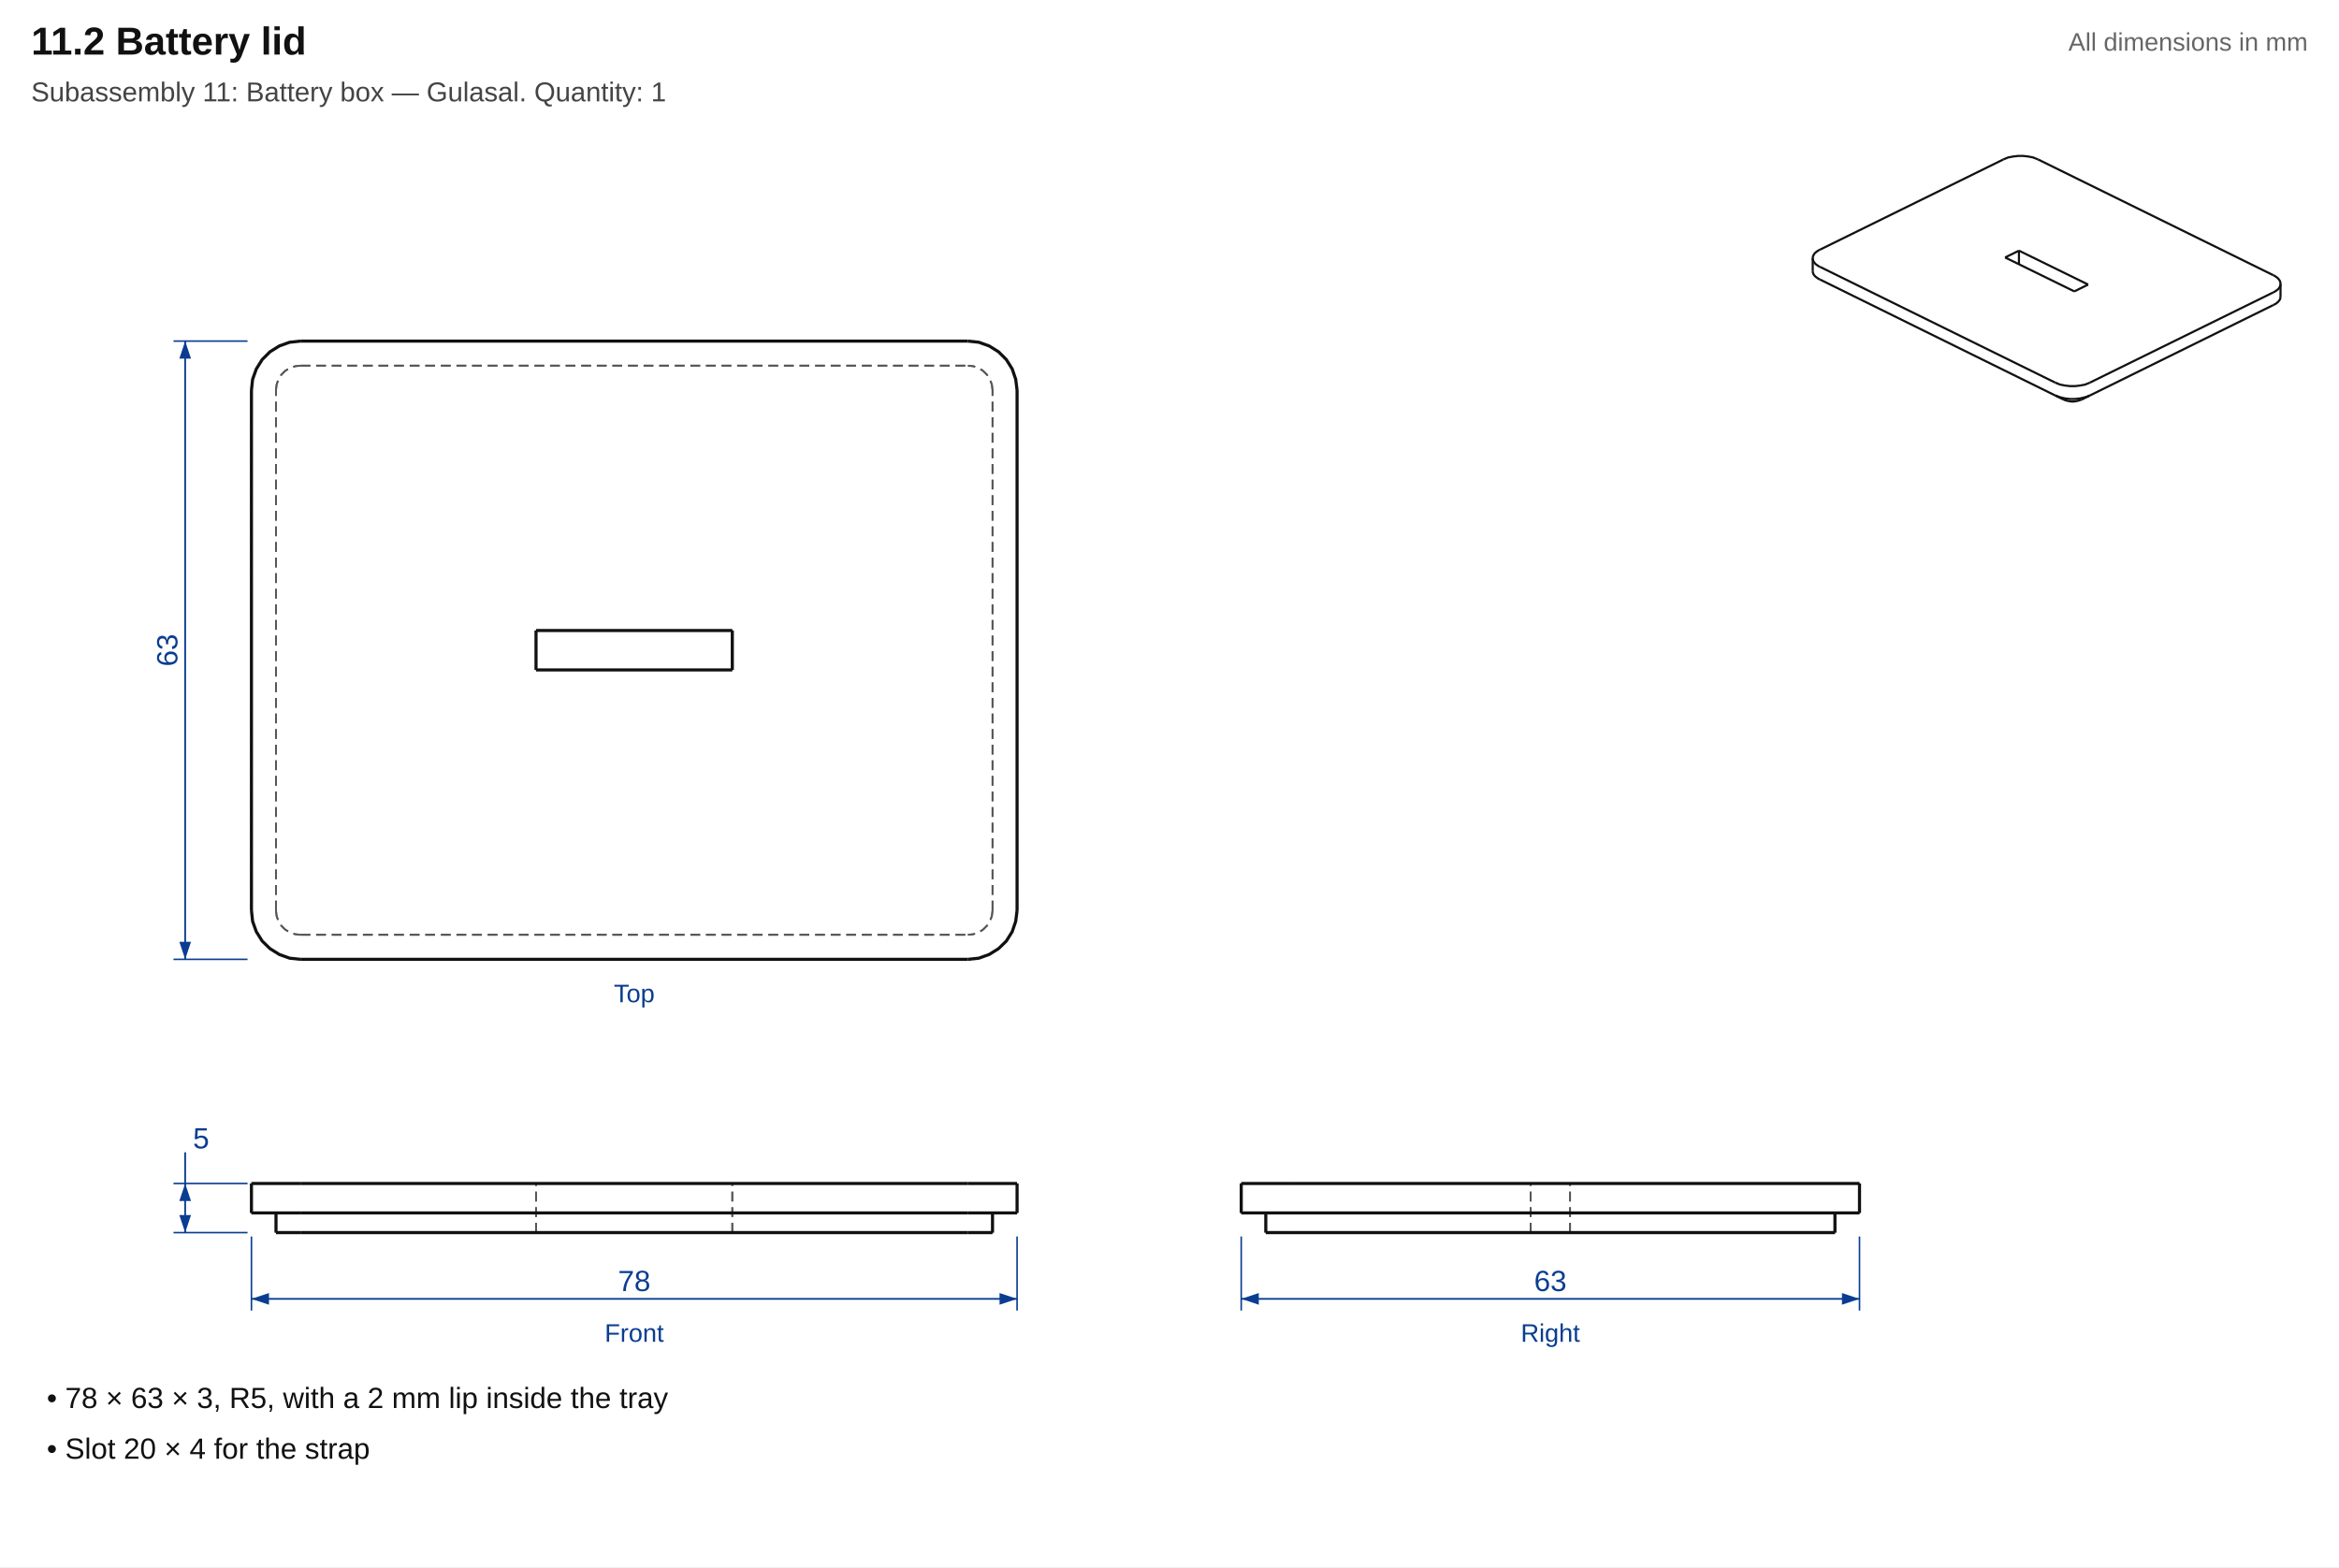
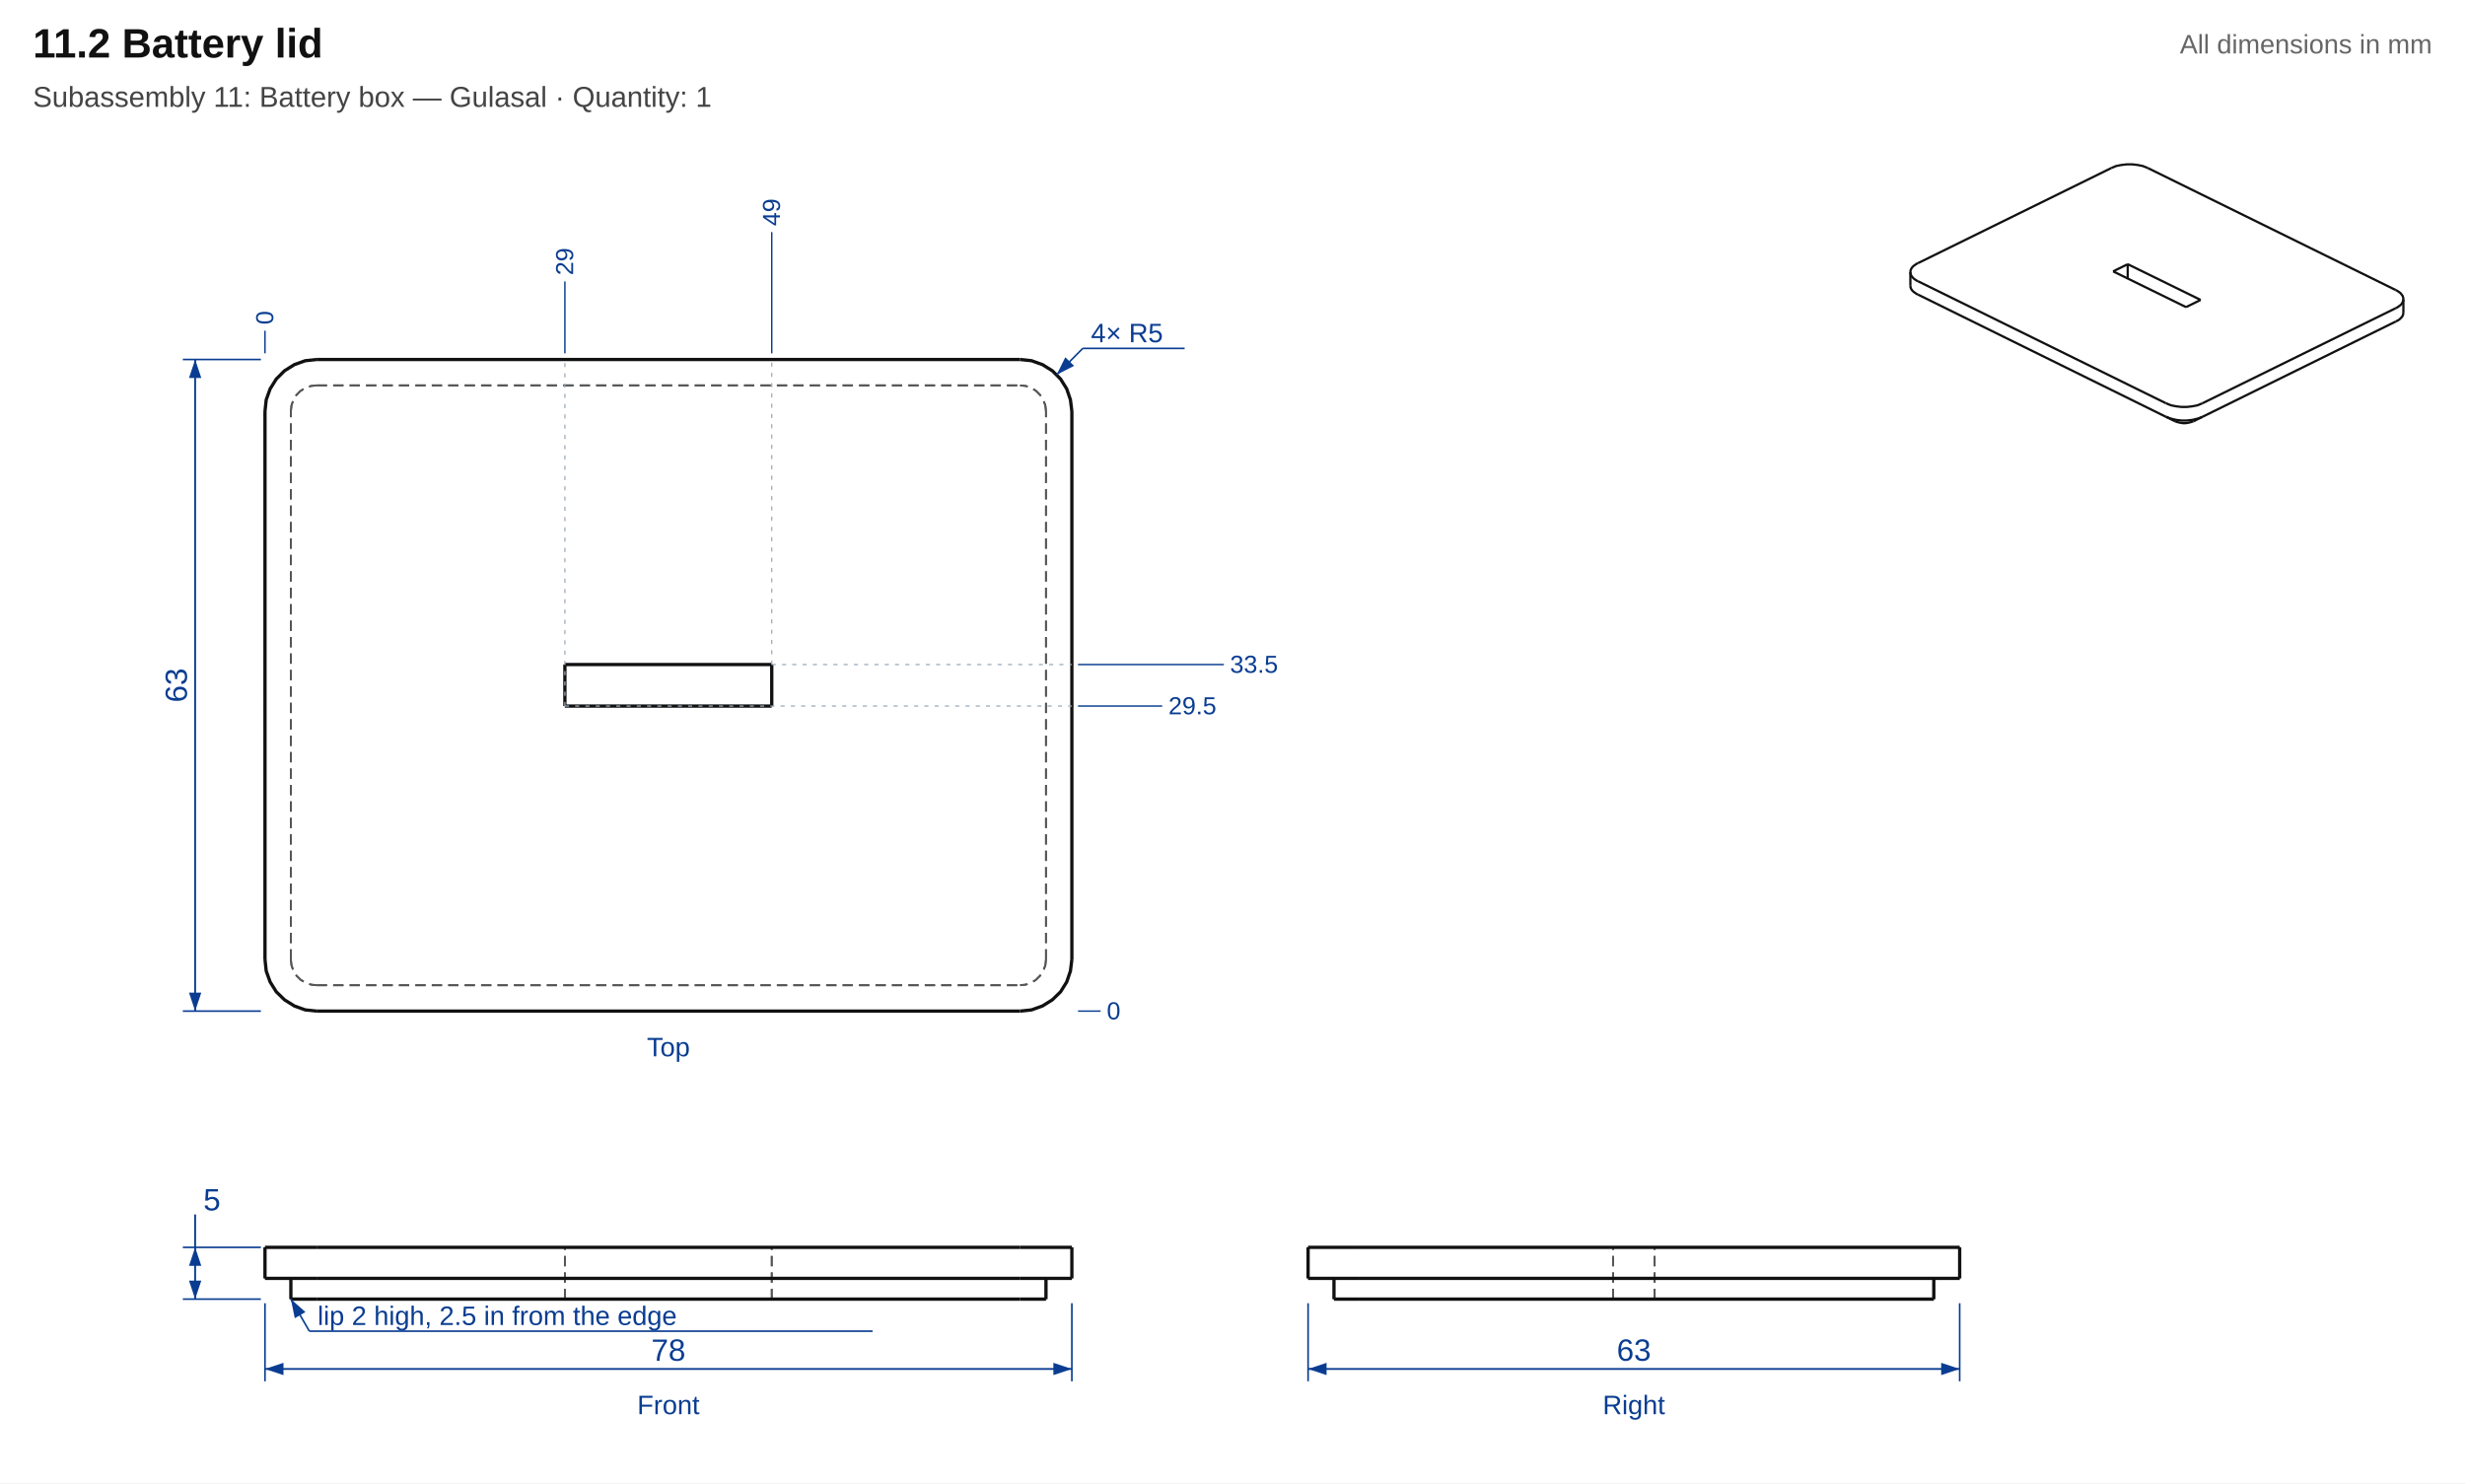
- <svg xmlns="http://www.w3.org/2000/svg" viewBox="0 0 1200 804" width="1200" height="804">
+ <svg xmlns="http://www.w3.org/2000/svg" viewBox="0 0 1200 722" width="1200" height="722">
  <rect width="100%" height="100%" fill="white" />
  <text x="16" y="28" font-size="20" font-weight="bold" font-family="Arial,Helvetica,sans-serif" fill="#111">11.2  Battery lid</text>
  <text x="1184" y="26" font-size="13" text-anchor="end" font-family="Arial,Helvetica,sans-serif" fill="#666">All dimensions in mm</text>
  <polyline points="129.0,622.3 129.0,607.2" fill="none" stroke="#555" stroke-width="0.9" stroke-linejoin="round" stroke-dasharray="5 3" />
  <polyline points="129.0,607.2 132.6,607.2 136.2,607.2 139.8,607.2 143.4,607.2 147.0,607.2 150.6,607.2 154.2,607.2" fill="none" stroke="#555" stroke-width="0.9" stroke-linejoin="round" stroke-dasharray="5 3" />
  <polyline points="154.2,607.2 496.6,607.2" fill="none" stroke="#555" stroke-width="0.9" stroke-linejoin="round" stroke-dasharray="5 3" />
  <polyline points="521.8,607.2 518.2,607.2 514.6,607.2 511.0,607.2 507.4,607.2 503.8,607.2 500.2,607.2 496.6,607.2" fill="none" stroke="#555" stroke-width="0.9" stroke-linejoin="round" stroke-dasharray="5 3" />
  <polyline points="375.7,607.2 275.0,607.2" fill="none" stroke="#555" stroke-width="0.9" stroke-linejoin="round" stroke-dasharray="5 3" />
  <polyline points="375.7,607.2 275.0,607.2" fill="none" stroke="#555" stroke-width="0.9" stroke-linejoin="round" stroke-dasharray="5 3" />
  <polyline points="129.0,622.3 132.6,622.3 136.2,622.3 139.8,622.3 143.4,622.3 147.0,622.3 150.6,622.3 154.2,622.3" fill="none" stroke="#555" stroke-width="0.9" stroke-linejoin="round" stroke-dasharray="5 3" />
  <polyline points="154.2,622.3 496.6,622.3" fill="none" stroke="#555" stroke-width="0.9" stroke-linejoin="round" stroke-dasharray="5 3" />
  <polyline points="521.8,622.3 518.2,622.3 514.6,622.3 511.0,622.3 507.4,622.3 503.8,622.3 500.2,622.3 496.6,622.3" fill="none" stroke="#555" stroke-width="0.9" stroke-linejoin="round" stroke-dasharray="5 3" />
  <polyline points="141.6,622.3 143.4,622.3 145.2,622.3 147.0,622.3 148.8,622.3 150.6,622.3 152.4,622.3 154.2,622.3" fill="none" stroke="#555" stroke-width="0.9" stroke-linejoin="round" stroke-dasharray="5 3" />
  <polyline points="154.2,622.3 496.6,622.3" fill="none" stroke="#555" stroke-width="0.9" stroke-linejoin="round" stroke-dasharray="5 3" />
  <polyline points="509.2,622.3 507.4,622.3 505.6,622.3 503.8,622.3 502.0,622.3 500.2,622.3 498.4,622.3 496.6,622.3" fill="none" stroke="#555" stroke-width="0.9" stroke-linejoin="round" stroke-dasharray="5 3" />
  <polyline points="509.2,622.3 507.4,622.3 505.6,622.3 503.8,622.3 502.0,622.3 500.2,622.3 498.4,622.3 496.6,622.3" fill="none" stroke="#555" stroke-width="0.9" stroke-linejoin="round" stroke-dasharray="5 3" />
  <polyline points="154.2,622.3 496.6,622.3" fill="none" stroke="#555" stroke-width="0.9" stroke-linejoin="round" stroke-dasharray="5 3" />
  <polyline points="141.6,622.3 143.4,622.3 145.2,622.3 147.0,622.3 148.8,622.3 150.6,622.3 152.4,622.3 154.2,622.3" fill="none" stroke="#555" stroke-width="0.9" stroke-linejoin="round" stroke-dasharray="5 3" />
  <polyline points="521.8,622.3 521.8,607.2" fill="none" stroke="#555" stroke-width="0.9" stroke-linejoin="round" stroke-dasharray="5 3" />
  <polyline points="375.7,632.4 375.7,607.2" fill="none" stroke="#555" stroke-width="0.9" stroke-linejoin="round" stroke-dasharray="5 3" />
  <polyline points="275.0,632.4 275.0,607.2" fill="none" stroke="#555" stroke-width="0.9" stroke-linejoin="round" stroke-dasharray="5 3" />
  <polyline points="375.7,632.4 275.0,632.4" fill="none" stroke="#555" stroke-width="0.9" stroke-linejoin="round" stroke-dasharray="5 3" />
  <polyline points="375.7,632.4 375.7,607.2" fill="none" stroke="#555" stroke-width="0.9" stroke-linejoin="round" stroke-dasharray="5 3" />
  <polyline points="275.0,632.4 275.0,607.2" fill="none" stroke="#555" stroke-width="0.9" stroke-linejoin="round" stroke-dasharray="5 3" />
  <polyline points="375.7,632.4 275.0,632.4" fill="none" stroke="#555" stroke-width="0.9" stroke-linejoin="round" stroke-dasharray="5 3" />
  <polyline points="509.2,632.4 509.2,622.3" fill="none" stroke="#555" stroke-width="0.9" stroke-linejoin="round" stroke-dasharray="5 3" />
  <polyline points="509.2,632.4 507.4,632.4 505.6,632.4 503.8,632.4 502.0,632.4 500.2,632.4 498.4,632.4 496.6,632.4" fill="none" stroke="#555" stroke-width="0.9" stroke-linejoin="round" stroke-dasharray="5 3" />
  <polyline points="154.2,632.4 496.6,632.4" fill="none" stroke="#555" stroke-width="0.9" stroke-linejoin="round" stroke-dasharray="5 3" />
  <polyline points="141.6,632.4 143.4,632.4 145.2,632.4 147.0,632.4 148.8,632.4 150.6,632.4 152.4,632.4 154.2,632.4" fill="none" stroke="#555" stroke-width="0.9" stroke-linejoin="round" stroke-dasharray="5 3" />
  <polyline points="141.6,632.4 141.6,622.3" fill="none" stroke="#555" stroke-width="0.9" stroke-linejoin="round" stroke-dasharray="5 3" />
  <polyline points="129.0,622.3 129.0,607.2" fill="none" stroke="#111" stroke-width="1.6" stroke-linejoin="round" />
  <polyline points="129.0,607.2 132.6,607.2 136.2,607.2 139.8,607.2 143.4,607.2 147.0,607.2 150.6,607.2 154.2,607.2" fill="none" stroke="#111" stroke-width="1.6" stroke-linejoin="round" />
  <polyline points="154.2,607.2 496.6,607.2" fill="none" stroke="#111" stroke-width="1.6" stroke-linejoin="round" />
  <polyline points="521.8,607.2 518.2,607.2 514.6,607.2 511.0,607.2 507.4,607.2 503.8,607.2 500.2,607.2 496.6,607.2" fill="none" stroke="#111" stroke-width="1.6" stroke-linejoin="round" />
  <polyline points="129.0,622.3 132.6,622.3 136.2,622.3 139.8,622.3 143.4,622.3 147.0,622.3 150.6,622.3 154.2,622.3" fill="none" stroke="#111" stroke-width="1.6" stroke-linejoin="round" />
  <polyline points="154.2,622.3 496.6,622.3" fill="none" stroke="#111" stroke-width="1.6" stroke-linejoin="round" />
  <polyline points="521.8,622.3 518.2,622.3 514.6,622.3 511.0,622.3 507.4,622.3 503.8,622.3 500.2,622.3 496.6,622.3" fill="none" stroke="#111" stroke-width="1.6" stroke-linejoin="round" />
  <polyline points="521.8,622.3 521.8,607.2" fill="none" stroke="#111" stroke-width="1.6" stroke-linejoin="round" />
  <polyline points="141.6,632.4 143.4,632.4 145.2,632.4 147.0,632.4 148.8,632.4 150.6,632.4 152.4,632.4 154.2,632.4" fill="none" stroke="#111" stroke-width="1.6" stroke-linejoin="round" />
  <polyline points="141.6,632.4 141.6,622.3" fill="none" stroke="#111" stroke-width="1.6" stroke-linejoin="round" />
  <polyline points="154.2,632.4 496.6,632.4" fill="none" stroke="#111" stroke-width="1.6" stroke-linejoin="round" />
  <polyline points="509.2,632.4 507.4,632.4 505.6,632.4 503.8,632.4 502.0,632.4 500.2,632.4 498.4,632.4 496.6,632.4" fill="none" stroke="#111" stroke-width="1.6" stroke-linejoin="round" />
  <polyline points="509.2,632.4 509.2,622.3" fill="none" stroke="#111" stroke-width="1.6" stroke-linejoin="round" />
  <line x1="129.0" y1="634.4" x2="129.0" y2="672.4" stroke="#0a3d91" stroke-width="0.8" />
  <line x1="521.8" y1="634.4" x2="521.8" y2="672.4" stroke="#0a3d91" stroke-width="0.8" />
  <line x1="129.0" y1="666.4" x2="521.8" y2="666.4" stroke="#0a3d91" stroke-width="0.9" />
  <polygon points="129.0,666.4 138.0,663.4 138.0,669.4" fill="#0a3d91" />
  <polygon points="521.8,666.4 512.8,669.4 512.8,663.4" fill="#0a3d91" />
  <text x="325.4" y="662.4" font-size="15" font-family="Arial,Helvetica,sans-serif" text-anchor="middle" fill="#0a3d91">78</text>
  <line x1="127.0" y1="632.4" x2="89.0" y2="632.4" stroke="#0a3d91" stroke-width="0.8" />
  <line x1="127.0" y1="607.2" x2="89.0" y2="607.2" stroke="#0a3d91" stroke-width="0.8" />
  <line x1="95.0" y1="632.4" x2="95.0" y2="607.2" stroke="#0a3d91" stroke-width="0.9" />
  <polygon points="95.0,632.4 92.0,623.4 98.0,623.4" fill="#0a3d91" />
  <polygon points="95.0,607.2 98.0,616.2 92.0,616.2" fill="#0a3d91" />
  <line x1="95.0" y1="607.2" x2="95.0" y2="591.2" stroke="#0a3d91" stroke-width="0.9" />
  <text x="99.0" y="589.2" font-size="15" font-family="Arial,Helvetica,sans-serif" text-anchor="start" fill="#0a3d91">5</text>
+   <line x1="141.6" y1="632.4" x2="150.6" y2="648.0" stroke="#0a3d91" stroke-width="0.8" />
+   <polygon points="141.6,632.4 148.7,638.7 143.5,641.7" fill="#0a3d91" />
+   <line x1="150.6" y1="648.0" x2="424.8" y2="648.0" stroke="#0a3d91" stroke-width="0.8" />
+   <text x="154.6" y="645.0" font-size="13" font-family="Arial,Helvetica,sans-serif" text-anchor="start" fill="#0a3d91">lip 2 high, 2.5 in from the edge</text>
  <text x="325.4" y="688.4" font-size="13" font-family="Arial,Helvetica,sans-serif" text-anchor="middle" fill="#0a3d91">Front</text>
  <polyline points="129.0,467.1 129.0,200.2" fill="none" stroke="#555" stroke-width="0.9" stroke-linejoin="round" stroke-dasharray="5 3" />
  <polyline points="129.0,467.1 129.6,472.7 131.5,478.0 134.5,482.8 138.5,486.7 143.3,489.7 148.6,491.6 154.2,492.2" fill="none" stroke="#555" stroke-width="0.9" stroke-linejoin="round" stroke-dasharray="5 3" />
  <polyline points="129.0,200.2 129.6,194.6 131.5,189.3 134.5,184.5 138.5,180.5 143.3,177.5 148.6,175.6 154.2,175.0" fill="none" stroke="#555" stroke-width="0.9" stroke-linejoin="round" stroke-dasharray="5 3" />
  <polyline points="154.2,492.2 496.6,492.2" fill="none" stroke="#555" stroke-width="0.9" stroke-linejoin="round" stroke-dasharray="5 3" />
  <polyline points="154.2,175.0 496.6,175.0" fill="none" stroke="#555" stroke-width="0.9" stroke-linejoin="round" stroke-dasharray="5 3" />
  <polyline points="521.8,467.1 521.1,472.7 519.3,478.0 516.3,482.8 512.3,486.7 507.5,489.7 502.2,491.6 496.6,492.2" fill="none" stroke="#555" stroke-width="0.9" stroke-linejoin="round" stroke-dasharray="5 3" />
  <polyline points="521.8,200.2 521.1,194.6 519.3,189.3 516.3,184.5 512.3,180.5 507.5,177.5 502.2,175.6 496.6,175.0" fill="none" stroke="#555" stroke-width="0.9" stroke-linejoin="round" stroke-dasharray="5 3" />
  <polyline points="521.8,467.1 521.8,200.2" fill="none" stroke="#555" stroke-width="0.9" stroke-linejoin="round" stroke-dasharray="5 3" />
  <polyline points="141.6,467.1 141.9,469.9 142.8,472.5 144.3,474.9 146.3,476.9 148.7,478.4 151.4,479.3 154.2,479.6" fill="none" stroke="#555" stroke-width="0.9" stroke-linejoin="round" stroke-dasharray="5 3" />
  <polyline points="154.2,479.6 496.6,479.6" fill="none" stroke="#555" stroke-width="0.9" stroke-linejoin="round" stroke-dasharray="5 3" />
  <polyline points="509.2,467.1 508.9,469.9 507.9,472.5 506.4,474.9 504.4,476.9 502.1,478.4 499.4,479.3 496.6,479.6" fill="none" stroke="#555" stroke-width="0.9" stroke-linejoin="round" stroke-dasharray="5 3" />
  <polyline points="509.2,467.1 509.2,200.2" fill="none" stroke="#555" stroke-width="0.9" stroke-linejoin="round" stroke-dasharray="5 3" />
  <polyline points="509.2,200.2 508.9,197.4 507.9,194.7 506.4,192.3 504.4,190.3 502.1,188.8 499.4,187.9 496.6,187.6" fill="none" stroke="#555" stroke-width="0.9" stroke-linejoin="round" stroke-dasharray="5 3" />
  <polyline points="154.2,187.6 496.6,187.6" fill="none" stroke="#555" stroke-width="0.9" stroke-linejoin="round" stroke-dasharray="5 3" />
  <polyline points="141.6,200.2 141.9,197.4 142.8,194.7 144.3,192.3 146.3,190.3 148.7,188.8 151.4,187.9 154.2,187.6" fill="none" stroke="#555" stroke-width="0.9" stroke-linejoin="round" stroke-dasharray="5 3" />
  <polyline points="141.6,467.1 141.6,200.2" fill="none" stroke="#555" stroke-width="0.9" stroke-linejoin="round" stroke-dasharray="5 3" />
  <polyline points="375.7,343.7 275.0,343.7" fill="none" stroke="#555" stroke-width="0.9" stroke-linejoin="round" stroke-dasharray="5 3" />
  <polyline points="375.7,343.7 375.7,323.5" fill="none" stroke="#555" stroke-width="0.9" stroke-linejoin="round" stroke-dasharray="5 3" />
  <polyline points="375.7,323.5 275.0,323.5" fill="none" stroke="#555" stroke-width="0.9" stroke-linejoin="round" stroke-dasharray="5 3" />
  <polyline points="275.0,343.7 275.0,323.5" fill="none" stroke="#555" stroke-width="0.9" stroke-linejoin="round" stroke-dasharray="5 3" />
  <polyline points="141.6,467.1 141.9,469.9 142.8,472.5 144.3,474.9 146.3,476.9 148.7,478.4 151.4,479.3 154.2,479.6" fill="none" stroke="#555" stroke-width="0.9" stroke-linejoin="round" stroke-dasharray="5 3" />
  <polyline points="154.2,479.6 496.6,479.6" fill="none" stroke="#555" stroke-width="0.9" stroke-linejoin="round" stroke-dasharray="5 3" />
  <polyline points="509.2,467.1 508.9,469.9 507.9,472.5 506.4,474.9 504.4,476.9 502.1,478.4 499.4,479.3 496.6,479.6" fill="none" stroke="#555" stroke-width="0.9" stroke-linejoin="round" stroke-dasharray="5 3" />
  <polyline points="509.2,467.1 509.2,200.2" fill="none" stroke="#555" stroke-width="0.9" stroke-linejoin="round" stroke-dasharray="5 3" />
  <polyline points="509.2,200.2 508.9,197.4 507.9,194.7 506.4,192.3 504.4,190.3 502.1,188.8 499.4,187.9 496.6,187.6" fill="none" stroke="#555" stroke-width="0.9" stroke-linejoin="round" stroke-dasharray="5 3" />
  <polyline points="154.2,187.6 496.6,187.6" fill="none" stroke="#555" stroke-width="0.9" stroke-linejoin="round" stroke-dasharray="5 3" />
  <polyline points="141.6,200.2 141.9,197.4 142.8,194.7 144.3,192.3 146.3,190.3 148.7,188.8 151.4,187.9 154.2,187.6" fill="none" stroke="#555" stroke-width="0.9" stroke-linejoin="round" stroke-dasharray="5 3" />
  <polyline points="141.6,467.1 141.6,200.2" fill="none" stroke="#555" stroke-width="0.9" stroke-linejoin="round" stroke-dasharray="5 3" />
  <polyline points="129.0,467.1 129.0,200.2" fill="none" stroke="#111" stroke-width="1.6" stroke-linejoin="round" />
  <polyline points="129.0,467.1 129.6,472.7 131.5,478.0 134.5,482.8 138.5,486.7 143.3,489.7 148.6,491.6 154.2,492.2" fill="none" stroke="#111" stroke-width="1.6" stroke-linejoin="round" />
  <polyline points="129.0,200.2 129.6,194.6 131.5,189.3 134.5,184.5 138.5,180.5 143.3,177.5 148.6,175.6 154.2,175.0" fill="none" stroke="#111" stroke-width="1.6" stroke-linejoin="round" />
  <polyline points="154.2,492.2 496.6,492.2" fill="none" stroke="#111" stroke-width="1.6" stroke-linejoin="round" />
  <polyline points="154.2,175.0 496.6,175.0" fill="none" stroke="#111" stroke-width="1.6" stroke-linejoin="round" />
  <polyline points="521.8,467.1 521.1,472.7 519.3,478.0 516.3,482.8 512.3,486.7 507.5,489.7 502.2,491.6 496.6,492.2" fill="none" stroke="#111" stroke-width="1.6" stroke-linejoin="round" />
  <polyline points="521.8,200.2 521.1,194.6 519.3,189.3 516.3,184.5 512.3,180.5 507.5,177.5 502.2,175.6 496.6,175.0" fill="none" stroke="#111" stroke-width="1.6" stroke-linejoin="round" />
  <polyline points="521.8,467.1 521.8,200.2" fill="none" stroke="#111" stroke-width="1.6" stroke-linejoin="round" />
  <polyline points="375.7,343.7 275.0,343.7" fill="none" stroke="#111" stroke-width="1.6" stroke-linejoin="round" />
  <polyline points="375.7,343.7 375.7,323.5" fill="none" stroke="#111" stroke-width="1.6" stroke-linejoin="round" />
  <polyline points="375.7,323.5 275.0,323.5" fill="none" stroke="#111" stroke-width="1.6" stroke-linejoin="round" />
  <polyline points="275.0,343.7 275.0,323.5" fill="none" stroke="#111" stroke-width="1.6" stroke-linejoin="round" />
  <line x1="127.0" y1="492.2" x2="89.0" y2="492.2" stroke="#0a3d91" stroke-width="0.8" />
  <line x1="127.0" y1="175.0" x2="89.0" y2="175.0" stroke="#0a3d91" stroke-width="0.8" />
  <line x1="95.0" y1="492.2" x2="95.0" y2="175.0" stroke="#0a3d91" stroke-width="0.9" />
  <polygon points="95.0,492.2 92.0,483.2 98.0,483.2" fill="#0a3d91" />
  <polygon points="95.0,175.0 98.0,184.0 92.0,184.0" fill="#0a3d91" />
  <text x="91.0" y="333.6" font-size="15" font-family="Arial,Helvetica,sans-serif" text-anchor="middle" fill="#0a3d91" transform="rotate(-90.0 91.0 333.6)">63</text>
+   <line x1="129.0" y1="172.0" x2="129.0" y2="161.0" stroke="#0a3d91" stroke-width="0.7" />
+   <text x="133.0" y="158.0" font-size="12" font-family="Arial,Helvetica,sans-serif" text-anchor="start" fill="#0a3d91" transform="rotate(-90 133.0 158.0)">0</text>
+   <line x1="275.0" y1="343.7" x2="275.0" y2="175.0" stroke="#9ab" stroke-width="0.6" stroke-dasharray="2 3" />
+   <line x1="275.0" y1="172.0" x2="275.0" y2="137.0" stroke="#0a3d91" stroke-width="0.7" />
+   <text x="279.0" y="134.0" font-size="12" font-family="Arial,Helvetica,sans-serif" text-anchor="start" fill="#0a3d91" transform="rotate(-90 279.0 134.0)">29</text>
+   <line x1="375.7" y1="323.5" x2="375.7" y2="175.0" stroke="#9ab" stroke-width="0.6" stroke-dasharray="2 3" />
+   <line x1="375.7" y1="172.0" x2="375.7" y2="113.0" stroke="#0a3d91" stroke-width="0.7" />
+   <text x="379.7" y="110.0" font-size="12" font-family="Arial,Helvetica,sans-serif" text-anchor="start" fill="#0a3d91" transform="rotate(-90 379.7 110.0)">49</text>
+   <line x1="524.8" y1="492.2" x2="535.8" y2="492.2" stroke="#0a3d91" stroke-width="0.7" />
+   <text x="538.8" y="496.2" font-size="12" font-family="Arial,Helvetica,sans-serif" text-anchor="start" fill="#0a3d91">0</text>
+   <line x1="275.0" y1="343.7" x2="521.8" y2="343.7" stroke="#9ab" stroke-width="0.6" stroke-dasharray="2 3" />
+   <line x1="524.8" y1="343.7" x2="565.8" y2="343.7" stroke="#0a3d91" stroke-width="0.7" />
+   <text x="568.8" y="347.7" font-size="12" font-family="Arial,Helvetica,sans-serif" text-anchor="start" fill="#0a3d91">29.5</text>
+   <line x1="375.7" y1="323.5" x2="521.8" y2="323.5" stroke="#9ab" stroke-width="0.6" stroke-dasharray="2 3" />
+   <line x1="524.8" y1="323.5" x2="595.8" y2="323.5" stroke="#0a3d91" stroke-width="0.7" />
+   <text x="598.8" y="327.5" font-size="12" font-family="Arial,Helvetica,sans-serif" text-anchor="start" fill="#0a3d91">33.5</text>
+   <line x1="514.4" y1="182.4" x2="527.1" y2="169.6" stroke="#0a3d91" stroke-width="0.8" />
+   <polygon points="514.4,182.4 518.6,173.9 522.9,178.1" fill="#0a3d91" />
+   <line x1="527.1" y1="169.6" x2="576.7" y2="169.6" stroke="#0a3d91" stroke-width="0.8" />
+   <text x="531.1" y="166.6" font-size="13" font-family="Arial,Helvetica,sans-serif" text-anchor="start" fill="#0a3d91">4× R5</text>
  <text x="325.4" y="514.2" font-size="13" font-family="Arial,Helvetica,sans-serif" text-anchor="middle" fill="#0a3d91">Top</text>
  <polyline points="661.9,607.2 928.8,607.2" fill="none" stroke="#555" stroke-width="0.9" stroke-linejoin="round" stroke-dasharray="5 3" />
  <polyline points="661.9,622.3 928.8,622.3" fill="none" stroke="#555" stroke-width="0.9" stroke-linejoin="round" stroke-dasharray="5 3" />
  <polyline points="661.9,607.2 658.3,607.2 654.7,607.2 651.2,607.2 647.6,607.2 644.0,607.2 640.4,607.2 636.8,607.2" fill="none" stroke="#555" stroke-width="0.9" stroke-linejoin="round" stroke-dasharray="5 3" />
  <polyline points="928.8,607.2 932.4,607.2 936.0,607.2 939.6,607.2 943.2,607.2 946.8,607.2 950.4,607.2 954.0,607.2" fill="none" stroke="#555" stroke-width="0.9" stroke-linejoin="round" stroke-dasharray="5 3" />
  <polyline points="785.3,607.2 805.5,607.2" fill="none" stroke="#555" stroke-width="0.9" stroke-linejoin="round" stroke-dasharray="5 3" />
  <polyline points="785.3,607.2 805.5,607.2" fill="none" stroke="#555" stroke-width="0.9" stroke-linejoin="round" stroke-dasharray="5 3" />
  <polyline points="661.9,622.3 658.3,622.3 654.7,622.3 651.2,622.3 647.6,622.3 644.0,622.3 640.4,622.3 636.8,622.3" fill="none" stroke="#555" stroke-width="0.9" stroke-linejoin="round" stroke-dasharray="5 3" />
  <polyline points="636.8,622.3 636.8,607.2" fill="none" stroke="#555" stroke-width="0.9" stroke-linejoin="round" stroke-dasharray="5 3" />
  <polyline points="928.8,622.3 932.4,622.3 936.0,622.3 939.6,622.3 943.2,622.3 946.8,622.3 950.4,622.3 954.0,622.3" fill="none" stroke="#555" stroke-width="0.9" stroke-linejoin="round" stroke-dasharray="5 3" />
  <polyline points="954.0,622.3 954.0,607.2" fill="none" stroke="#555" stroke-width="0.9" stroke-linejoin="round" stroke-dasharray="5 3" />
  <polyline points="661.9,622.3 660.1,622.3 658.3,622.3 656.5,622.3 654.7,622.3 653.0,622.3 651.2,622.3 649.4,622.3" fill="none" stroke="#555" stroke-width="0.9" stroke-linejoin="round" stroke-dasharray="5 3" />
  <polyline points="661.9,622.3 660.1,622.3 658.3,622.3 656.5,622.3 654.7,622.3 653.0,622.3 651.2,622.3 649.4,622.3" fill="none" stroke="#555" stroke-width="0.9" stroke-linejoin="round" stroke-dasharray="5 3" />
  <polyline points="661.9,622.3 928.8,622.3" fill="none" stroke="#555" stroke-width="0.9" stroke-linejoin="round" stroke-dasharray="5 3" />
  <polyline points="928.8,622.3 930.6,622.3 932.4,622.3 934.2,622.3 936.0,622.3 937.8,622.3 939.6,622.3 941.4,622.3" fill="none" stroke="#555" stroke-width="0.9" stroke-linejoin="round" stroke-dasharray="5 3" />
  <polyline points="928.8,622.3 930.6,622.3 932.4,622.3 934.2,622.3 936.0,622.3 937.8,622.3 939.6,622.3 941.4,622.3" fill="none" stroke="#555" stroke-width="0.9" stroke-linejoin="round" stroke-dasharray="5 3" />
  <polyline points="661.9,622.3 928.8,622.3" fill="none" stroke="#555" stroke-width="0.9" stroke-linejoin="round" stroke-dasharray="5 3" />
  <polyline points="785.3,632.4 785.3,607.2" fill="none" stroke="#555" stroke-width="0.9" stroke-linejoin="round" stroke-dasharray="5 3" />
  <polyline points="785.3,632.4 785.3,607.2" fill="none" stroke="#555" stroke-width="0.9" stroke-linejoin="round" stroke-dasharray="5 3" />
  <polyline points="805.5,632.4 805.5,607.2" fill="none" stroke="#555" stroke-width="0.9" stroke-linejoin="round" stroke-dasharray="5 3" />
  <polyline points="785.3,632.4 805.5,632.4" fill="none" stroke="#555" stroke-width="0.9" stroke-linejoin="round" stroke-dasharray="5 3" />
  <polyline points="805.5,632.4 805.5,607.2" fill="none" stroke="#555" stroke-width="0.9" stroke-linejoin="round" stroke-dasharray="5 3" />
  <polyline points="785.3,632.4 805.5,632.4" fill="none" stroke="#555" stroke-width="0.9" stroke-linejoin="round" stroke-dasharray="5 3" />
  <polyline points="661.9,632.4 660.1,632.4 658.3,632.4 656.5,632.4 654.7,632.4 653.0,632.4 651.2,632.4 649.4,632.4" fill="none" stroke="#555" stroke-width="0.9" stroke-linejoin="round" stroke-dasharray="5 3" />
  <polyline points="649.4,632.4 649.4,622.3" fill="none" stroke="#555" stroke-width="0.9" stroke-linejoin="round" stroke-dasharray="5 3" />
  <polyline points="941.4,632.4 941.4,622.3" fill="none" stroke="#555" stroke-width="0.9" stroke-linejoin="round" stroke-dasharray="5 3" />
  <polyline points="928.8,632.4 930.6,632.4 932.4,632.4 934.2,632.4 936.0,632.4 937.8,632.4 939.6,632.4 941.4,632.4" fill="none" stroke="#555" stroke-width="0.9" stroke-linejoin="round" stroke-dasharray="5 3" />
  <polyline points="661.9,632.4 928.8,632.4" fill="none" stroke="#555" stroke-width="0.9" stroke-linejoin="round" stroke-dasharray="5 3" />
  <polyline points="661.9,607.2 658.3,607.2 654.7,607.2 651.2,607.2 647.6,607.2 644.0,607.2 640.4,607.2 636.8,607.2" fill="none" stroke="#111" stroke-width="1.6" stroke-linejoin="round" />
  <polyline points="928.8,607.2 932.4,607.2 936.0,607.2 939.6,607.2 943.2,607.2 946.8,607.2 950.4,607.2 954.0,607.2" fill="none" stroke="#111" stroke-width="1.6" stroke-linejoin="round" />
  <polyline points="661.9,607.2 928.8,607.2" fill="none" stroke="#111" stroke-width="1.6" stroke-linejoin="round" />
  <polyline points="661.9,622.3 658.3,622.3 654.7,622.3 651.2,622.3 647.6,622.3 644.0,622.3 640.4,622.3 636.8,622.3" fill="none" stroke="#111" stroke-width="1.6" stroke-linejoin="round" />
  <polyline points="928.8,622.3 932.4,622.3 936.0,622.3 939.6,622.3 943.2,622.3 946.8,622.3 950.4,622.3 954.0,622.3" fill="none" stroke="#111" stroke-width="1.6" stroke-linejoin="round" />
  <polyline points="661.9,622.3 928.8,622.3" fill="none" stroke="#111" stroke-width="1.6" stroke-linejoin="round" />
  <polyline points="636.8,622.3 636.8,607.2" fill="none" stroke="#111" stroke-width="1.6" stroke-linejoin="round" />
  <polyline points="954.0,622.3 954.0,607.2" fill="none" stroke="#111" stroke-width="1.6" stroke-linejoin="round" />
  <polyline points="649.4,632.4 649.4,622.3" fill="none" stroke="#111" stroke-width="1.6" stroke-linejoin="round" />
  <polyline points="661.9,632.4 660.1,632.4 658.3,632.4 656.5,632.4 654.7,632.4 653.0,632.4 651.2,632.4 649.4,632.4" fill="none" stroke="#111" stroke-width="1.6" stroke-linejoin="round" />
  <polyline points="661.9,632.4 928.8,632.4" fill="none" stroke="#111" stroke-width="1.6" stroke-linejoin="round" />
  <polyline points="928.8,632.4 930.6,632.4 932.4,632.4 934.2,632.4 936.0,632.4 937.8,632.4 939.6,632.4 941.4,632.4" fill="none" stroke="#111" stroke-width="1.6" stroke-linejoin="round" />
  <polyline points="941.4,632.4 941.4,622.3" fill="none" stroke="#111" stroke-width="1.6" stroke-linejoin="round" />
  <line x1="636.8" y1="634.4" x2="636.8" y2="672.4" stroke="#0a3d91" stroke-width="0.8" />
  <line x1="954.0" y1="634.4" x2="954.0" y2="672.4" stroke="#0a3d91" stroke-width="0.8" />
  <line x1="636.8" y1="666.4" x2="954.0" y2="666.4" stroke="#0a3d91" stroke-width="0.9" />
  <polygon points="636.8,666.4 645.8,663.4 645.8,669.4" fill="#0a3d91" />
  <polygon points="954.0,666.4 945.0,669.4 945.0,663.4" fill="#0a3d91" />
  <text x="795.4" y="662.4" font-size="15" font-family="Arial,Helvetica,sans-serif" text-anchor="middle" fill="#0a3d91">63</text>
  <text x="795.4" y="688.4" font-size="13" font-family="Arial,Helvetica,sans-serif" text-anchor="middle" fill="#0a3d91">Right</text>
  <polyline points="933.7,128.1 1027.8,81.8" fill="none" stroke="#111" stroke-width="1.1" stroke-linejoin="round" />
  <polyline points="933.7,128.1 932.9,128.5 932.2,129.0 931.5,129.5 930.9,130.1 930.4,130.9 930.1,131.6 930.0,132.5" fill="none" stroke="#111" stroke-width="1.1" stroke-linejoin="round" />
  <polyline points="930.0,132.5 930.1,133.3 930.4,134.1 930.9,134.8 931.5,135.5 932.2,136.0 932.9,136.5 933.7,136.9" fill="none" stroke="#111" stroke-width="1.1" stroke-linejoin="round" />
  <polyline points="1027.8,81.8 1030.2,80.8 1032.8,80.3 1035.4,80.0 1038.0,80.0 1040.6,80.3 1043.1,80.8 1045.6,81.8" fill="none" stroke="#111" stroke-width="1.1" stroke-linejoin="round" />
  <polyline points="933.7,136.9 1054.4,196.3" fill="none" stroke="#111" stroke-width="1.1" stroke-linejoin="round" />
  <polyline points="1045.6,81.8 1166.3,141.2" fill="none" stroke="#111" stroke-width="1.1" stroke-linejoin="round" />
  <polyline points="1072.2,196.3 1069.8,197.3 1067.2,197.8 1064.6,198.1 1062.0,198.1 1059.4,197.8 1056.9,197.3 1054.4,196.3" fill="none" stroke="#111" stroke-width="1.1" stroke-linejoin="round" />
  <polyline points="1166.3,150.0 1167.1,149.6 1167.8,149.1 1168.5,148.6 1169.1,148.0 1169.6,147.2 1169.9,146.5 1170.0,145.6" fill="none" stroke="#111" stroke-width="1.1" stroke-linejoin="round" />
  <polyline points="1170.0,145.6 1169.9,144.8 1169.6,144.0 1169.1,143.3 1168.5,142.6 1167.8,142.1 1167.1,141.6 1166.3,141.2" fill="none" stroke="#111" stroke-width="1.1" stroke-linejoin="round" />
  <polyline points="1072.2,196.3 1166.3,150.0" fill="none" stroke="#111" stroke-width="1.1" stroke-linejoin="round" />
  <polyline points="1064.2,149.5 1028.7,132.1" fill="none" stroke="#111" stroke-width="1.1" stroke-linejoin="round" />
  <polyline points="1064.2,149.5 1071.3,146.0" fill="none" stroke="#111" stroke-width="1.1" stroke-linejoin="round" />
  <polyline points="1071.3,146.0 1035.8,128.6" fill="none" stroke="#111" stroke-width="1.1" stroke-linejoin="round" />
  <polyline points="1028.7,132.1 1035.8,128.6" fill="none" stroke="#111" stroke-width="1.1" stroke-linejoin="round" />
  <polyline points="930.0,139.1 930.1,139.9 930.4,140.7 930.9,141.4 931.5,142.0 932.2,142.5 932.9,143.0 933.7,143.4" fill="none" stroke="#111" stroke-width="1.1" stroke-linejoin="round" />
  <polyline points="933.7,143.4 1054.4,202.9" fill="none" stroke="#111" stroke-width="1.1" stroke-linejoin="round" />
  <polyline points="1072.2,202.9 1069.8,203.8 1067.2,204.4 1064.6,204.7 1062.0,204.7 1059.4,204.4 1056.9,203.8 1054.4,202.9" fill="none" stroke="#111" stroke-width="1.1" stroke-linejoin="round" />
  <polyline points="1166.3,156.5 1167.1,156.1 1167.8,155.7 1168.5,155.1 1169.1,154.5 1169.6,153.8 1169.9,153.0 1170.0,152.2" fill="none" stroke="#111" stroke-width="1.1" stroke-linejoin="round" />
  <polyline points="1072.2,202.9 1166.3,156.5" fill="none" stroke="#111" stroke-width="1.1" stroke-linejoin="round" />
  <polyline points="1035.8,135.6 1035.8,128.6" fill="none" stroke="#111" stroke-width="1.1" stroke-linejoin="round" />
  <polyline points="1054.4,202.9 1058.9,205.1" fill="none" stroke="#111" stroke-width="1.1" stroke-linejoin="round" />
  <polyline points="1067.8,205.1 1066.5,205.5 1065.3,205.8 1064.0,206.0 1062.7,206.0 1061.4,205.8 1060.1,205.5 1058.9,205.1" fill="none" stroke="#111" stroke-width="1.1" stroke-linejoin="round" />
  <polyline points="1067.8,205.1 1072.2,202.9" fill="none" stroke="#111" stroke-width="1.1" stroke-linejoin="round" />
  <polyline points="930.0,139.1 930.0,132.5" fill="none" stroke="#111" stroke-width="1.1" stroke-linejoin="round" />
  <polyline points="1170.0,152.2 1170.0,145.6" fill="none" stroke="#111" stroke-width="1.1" stroke-linejoin="round" />
-   <text x="16" y="52" font-size="14" font-family="Arial,Helvetica,sans-serif" fill="#444">Subassembly 11: Battery box — Gulasal.  Quantity: 1</text>
-   <text x="24" y="722.411" font-size="15" font-family="Arial,Helvetica,sans-serif" fill="#111">• 78 × 63 × 3, R5, with a 2 mm lip inside the tray</text>
-   <text x="24" y="748.411" font-size="15" font-family="Arial,Helvetica,sans-serif" fill="#111">• Slot 20 × 4 for the strap</text>
+   <text x="16" y="52" font-size="14" font-family="Arial,Helvetica,sans-serif" fill="#444">Subassembly 11: Battery box — Gulasal  ·  Quantity: 1</text>
</svg>
